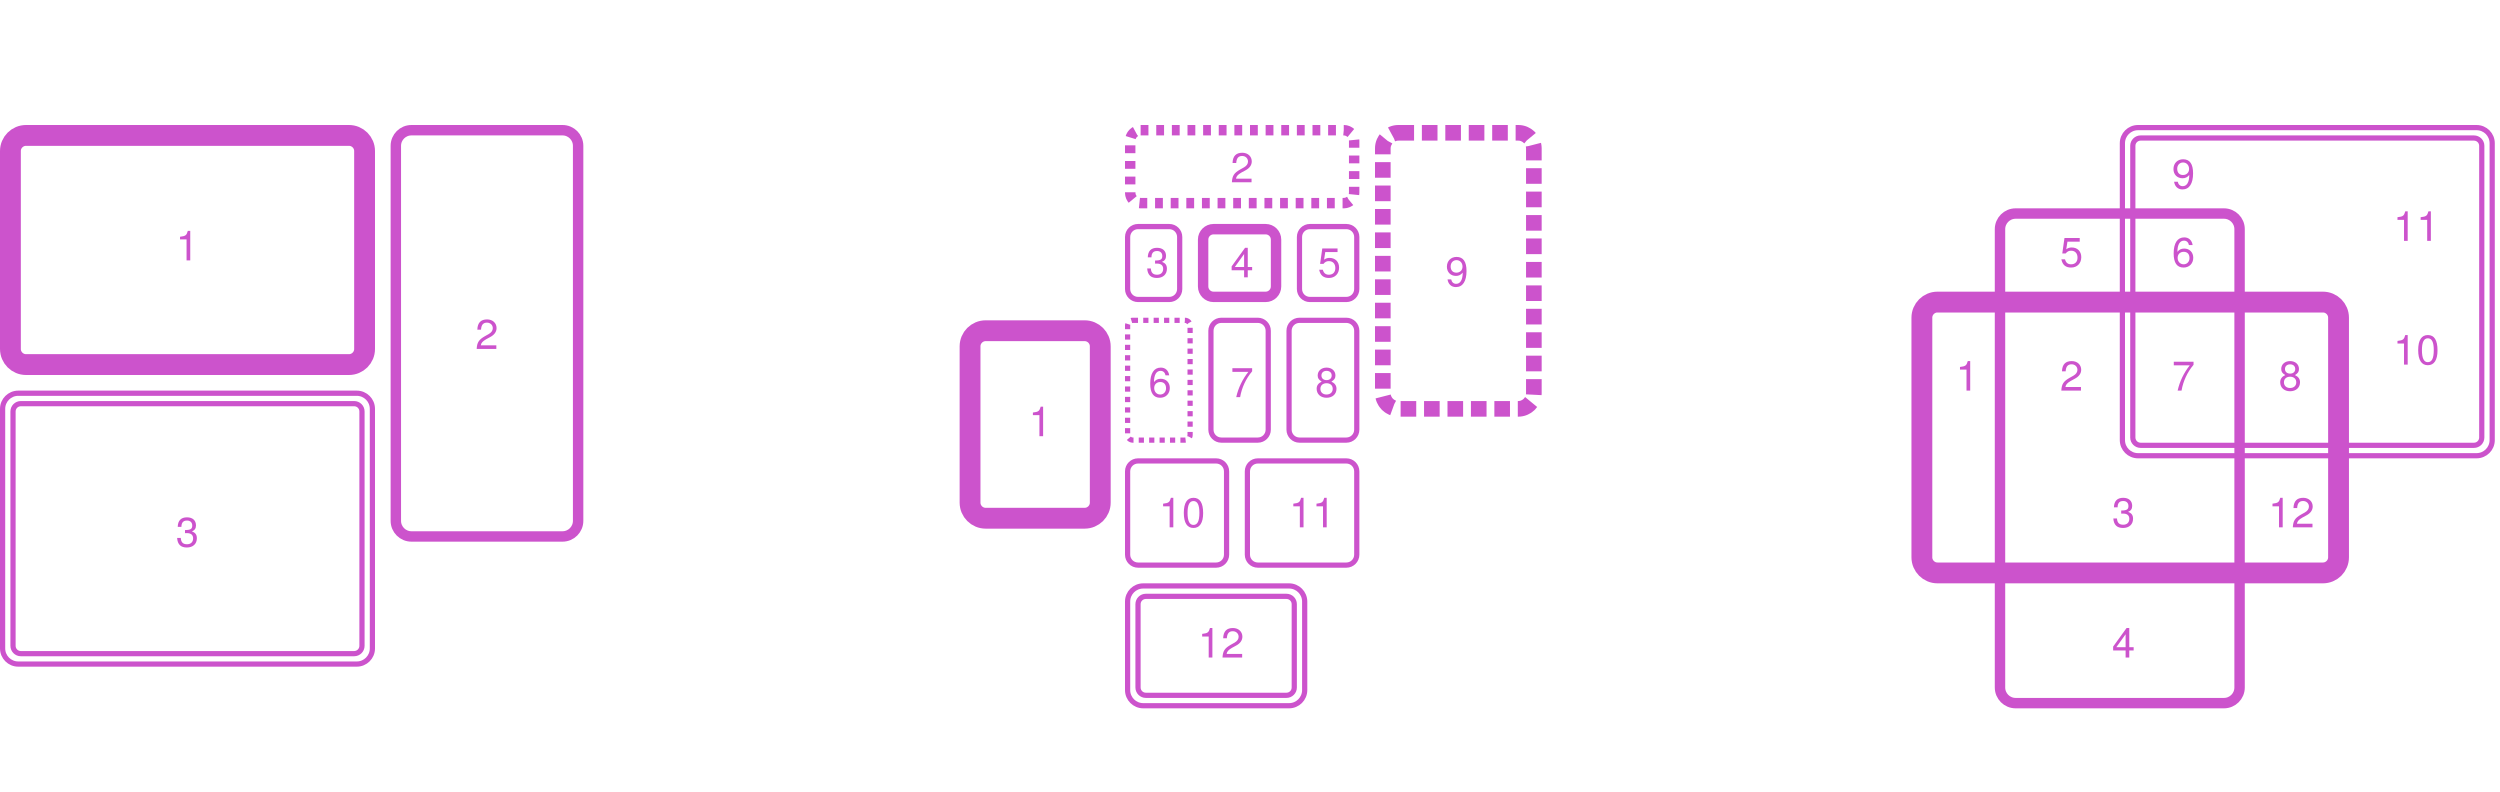
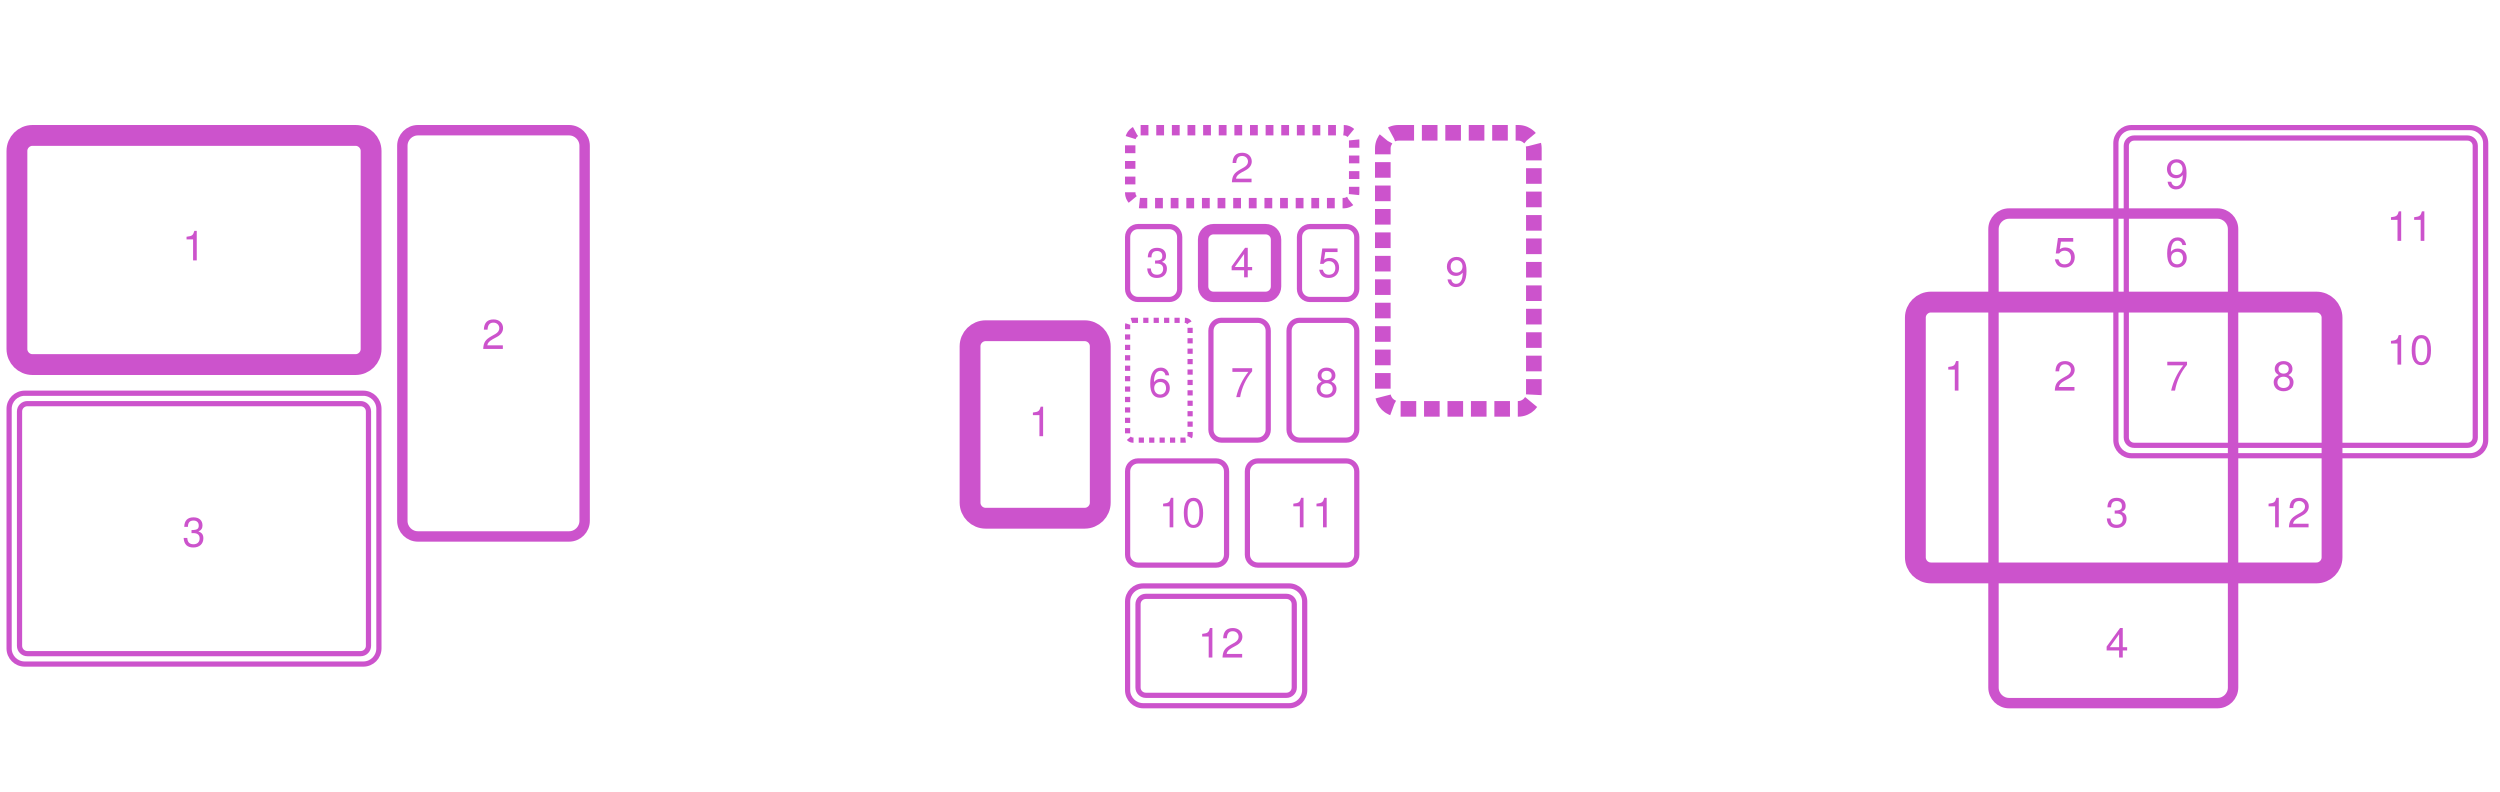
<svg xmlns="http://www.w3.org/2000/svg" width="100%" height="100%" viewBox="0 0 1920 608">
  <style>
    rect {
      fill: none;
      stroke: #cc53cc;
    }
    text {
      fill: #cc53cc;
      font-family: Calibre, 'Helvetica Neue', sans-serif;
      font-size: 32px;
    }
  </style>
  <g>
-     <rect x="8" y="104" rx="12" width="272" height="176" stroke-width="16" />
-     <rect x="304" y="100" rx="12" width="140" height="312" stroke-width="8" />
-     <rect x="2" y="302" rx="12" width="284" height="208" stroke-width="4" />
-     <rect x="10" y="310" rx="6" width="268" height="192" stroke-width="4" />
-     <text x="135" y="200">1</text>
-     <text x="365" y="268">2</text>
-     <text x="135" y="420">3</text>
+     <rect x="13" y="104" rx="12" width="272" height="176" stroke-width="16" />
+     <rect x="309" y="100" rx="12" width="140" height="312" stroke-width="8" />
+     <rect x="7" y="302" rx="12" width="284" height="208" stroke-width="4" />
+     <rect x="15" y="310" rx="6" width="268" height="192" stroke-width="4" />
+     <text x="140" y="200">1</text>
+     <text x="370" y="268">2</text>
+     <text x="140" y="420">3</text>
  </g>
  <g>
    <rect x="745" y="254" rx="12" width="100" height="144" stroke-width="16" />
    <rect x="924" y="176" rx="8" width="56" height="52" stroke-width="8" />
    <rect x="866" y="174" rx="8" width="40" height="56" stroke-width="4" />
    <rect x="998" y="174" rx="8" width="44" height="56" stroke-width="4" />
    <rect x="866" y="246" rx="4" width="48" height="92" stroke-width="4" stroke-dasharray="4" />
    <rect x="866" y="354" rx="8" width="76" height="80" stroke-width="4" />
    <rect x="930" y="246" rx="8" width="44" height="92" stroke-width="4" />
    <rect x="958" y="354" rx="8" width="84" height="80" stroke-width="4" />
    <rect x="990" y="246" rx="8" width="52" height="92" stroke-width="4" />
    <rect x="1062" y="102" rx="12" width="116" height="212" stroke-width="12" stroke-dasharray="12 6" />
    <rect x="868" y="100" rx="8" width="172" height="56" stroke-width="8" stroke-dasharray="6" />
    <rect x="866" y="450" rx="12" width="136" height="92" stroke-width="4" />
    <rect x="874" y="458" rx="6" width="120" height="76" stroke-width="4" />
    <text x="790" y="335">1</text>
    <text x="945" y="140">2</text>
    <text x="880" y="213">3</text>
    <text x="945" y="213">4</text>
    <text x="1012" y="213">5</text>
    <text x="882" y="305">6</text>
    <text x="945" y="305">7</text>
    <text x="1010" y="305">8</text>
    <text x="1110" y="220">9</text>
    <text x="890" y="405">10</text>
    <text x="990" y="405">11</text>
    <text x="920" y="505">12</text>
  </g>
  <g>
-     <rect x="1476" y="232" rx="12" width="320" height="208" stroke-width="16" />
-     <rect x="1536" y="164" rx="12" width="184" height="376" stroke-width="8" />
-     <rect x="1630" y="98" rx="12" width="284" height="252" stroke-width="4" />
-     <rect x="1638" y="106" rx="6" width="268" height="236" stroke-width="4" />
-     <text x="1502" y="300">1</text>
-     <text x="1582" y="300">2</text>
-     <text x="1622" y="405">3</text>
-     <text x="1622" y="505">4</text>
-     <text x="1582" y="205">5</text>
-     <text x="1668" y="205">6</text>
-     <text x="1668" y="300">7</text>
-     <text x="1750" y="300">8</text>
-     <text x="1668" y="145">9</text>
-     <text x="1838" y="280">10</text>
-     <text x="1838" y="185">11</text>
-     <text x="1742" y="405">12</text>
+     <rect x="1471" y="232" rx="12" width="320" height="208" stroke-width="16" />
+     <rect x="1531" y="164" rx="12" width="184" height="376" stroke-width="8" />
+     <rect x="1625" y="98" rx="12" width="284" height="252" stroke-width="4" />
+     <rect x="1633" y="106" rx="6" width="268" height="236" stroke-width="4" />
+     <text x="1493" y="300">1</text>
+     <text x="1577" y="300">2</text>
+     <text x="1617" y="405">3</text>
+     <text x="1617" y="505">4</text>
+     <text x="1577" y="205">5</text>
+     <text x="1663" y="205">6</text>
+     <text x="1663" y="300">7</text>
+     <text x="1745" y="300">8</text>
+     <text x="1663" y="145">9</text>
+     <text x="1833" y="280">10</text>
+     <text x="1833" y="185">11</text>
+     <text x="1739" y="405">12</text>
  </g>
</svg>
